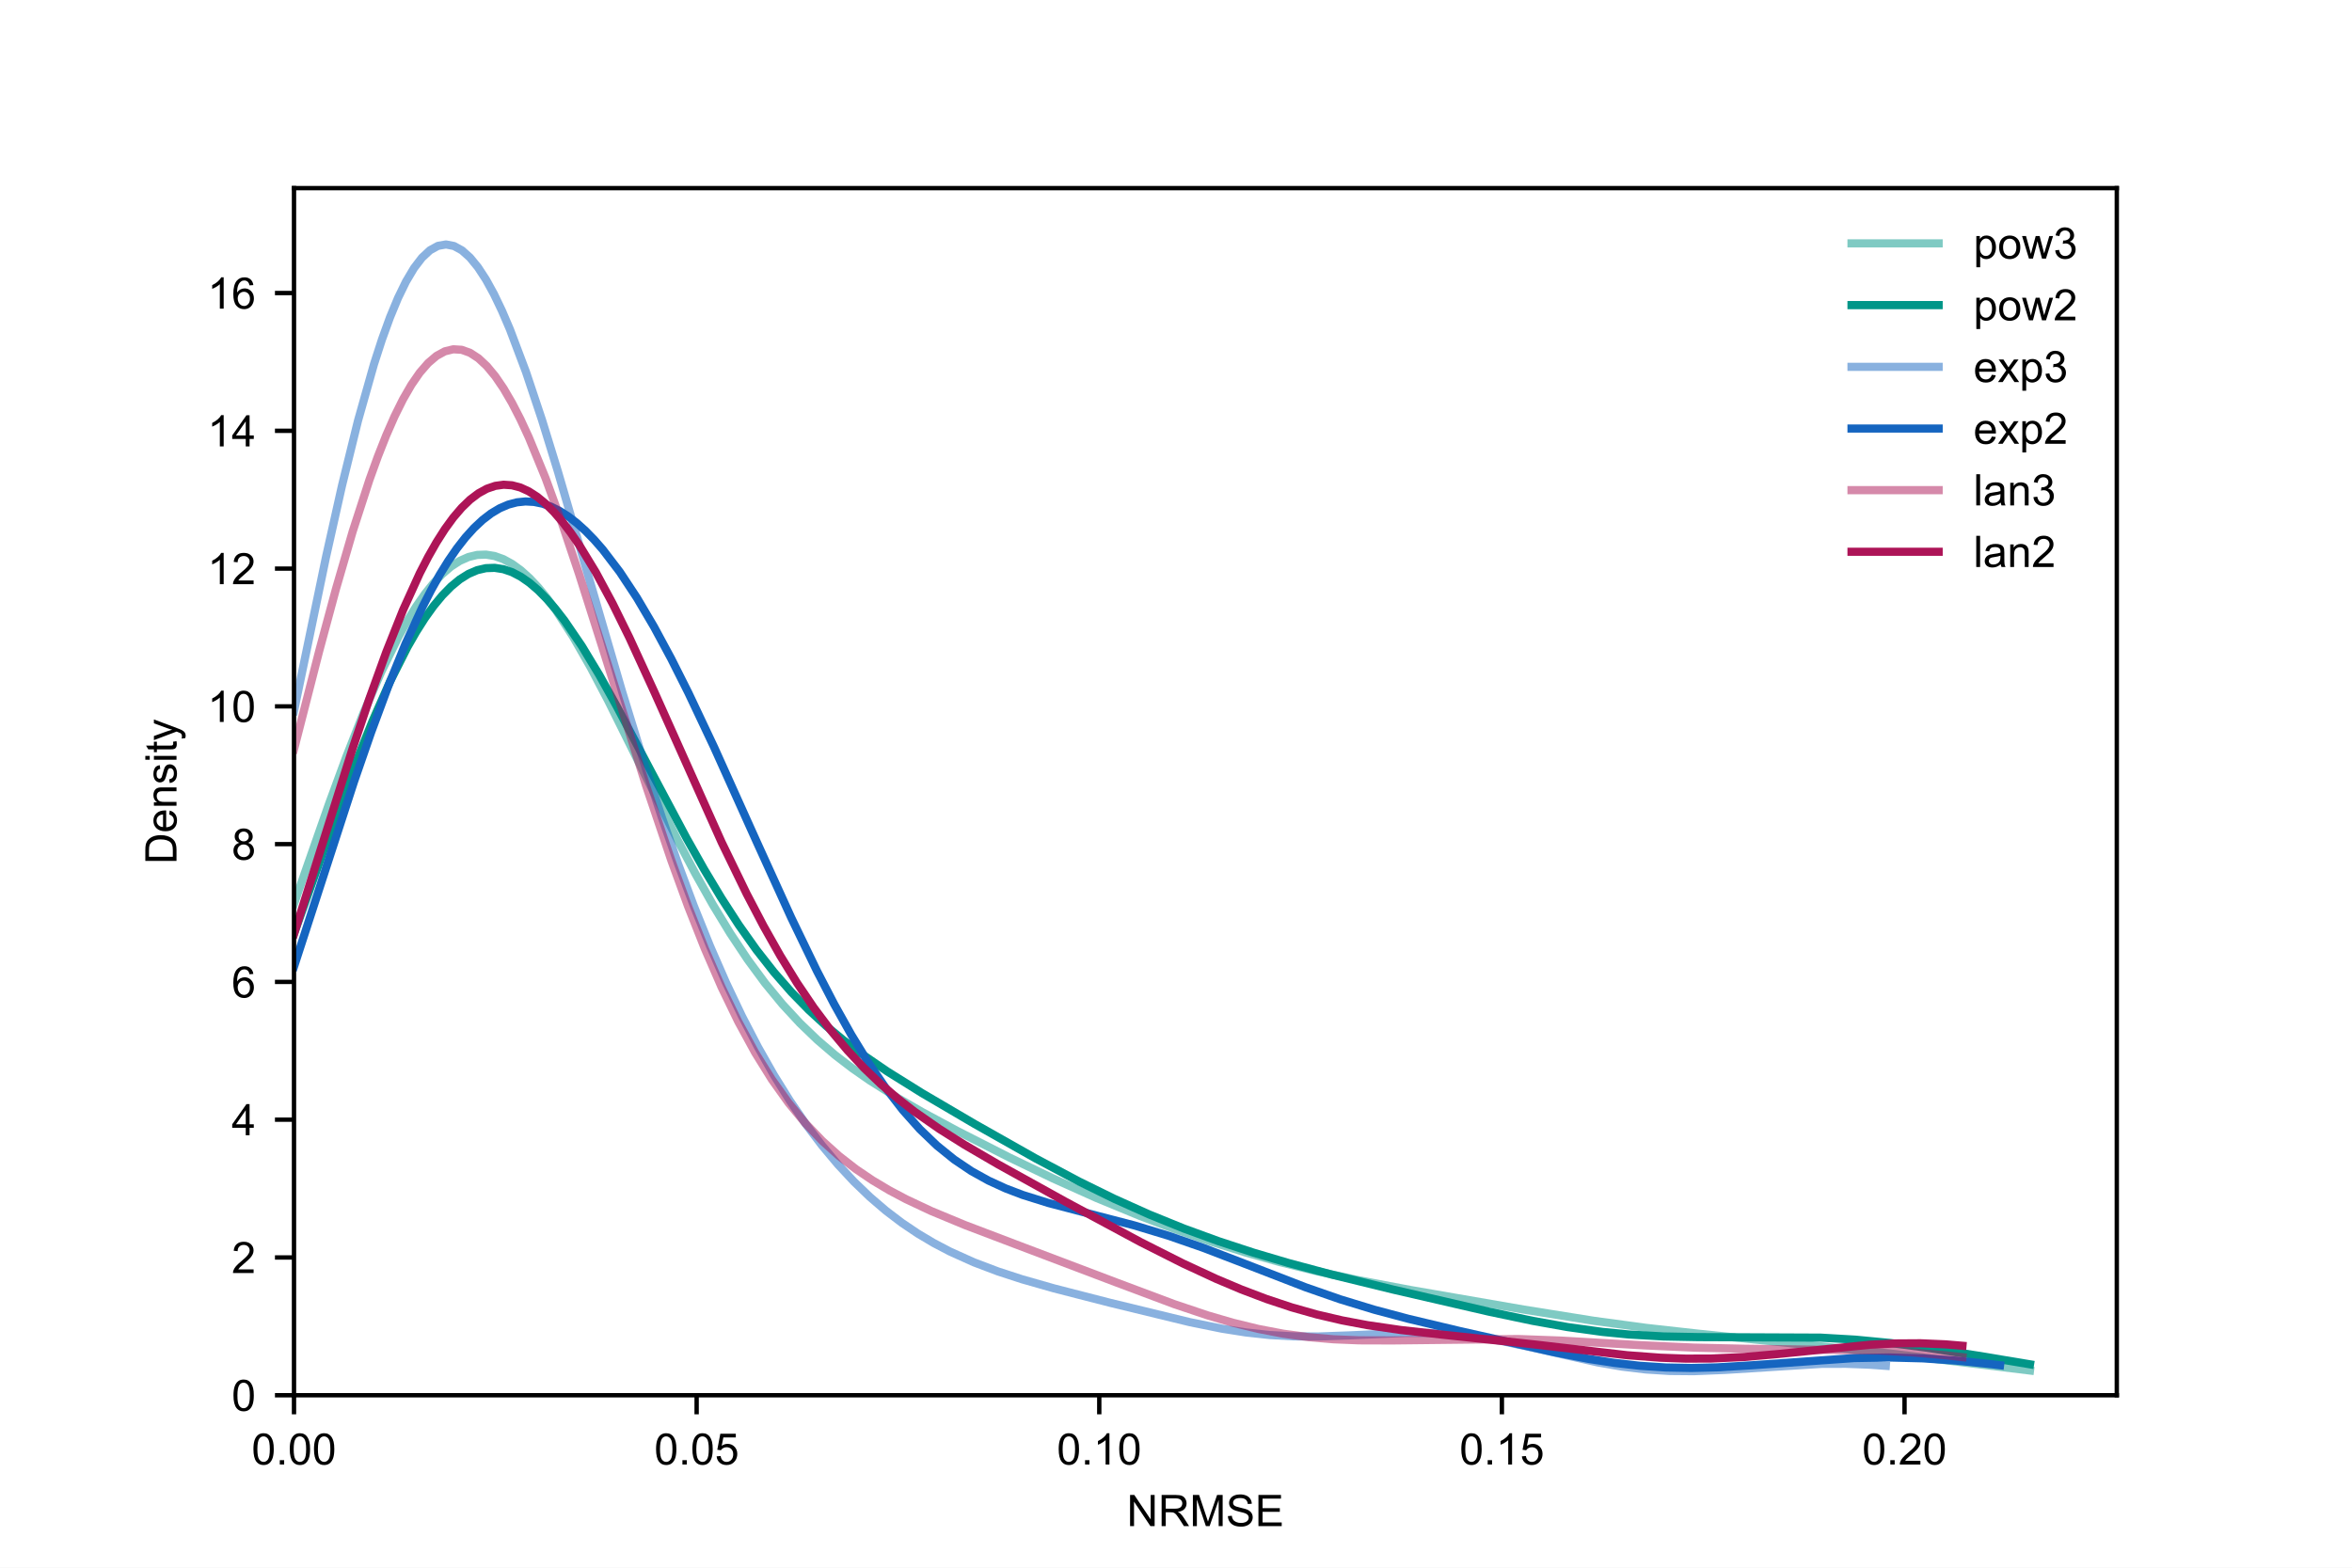
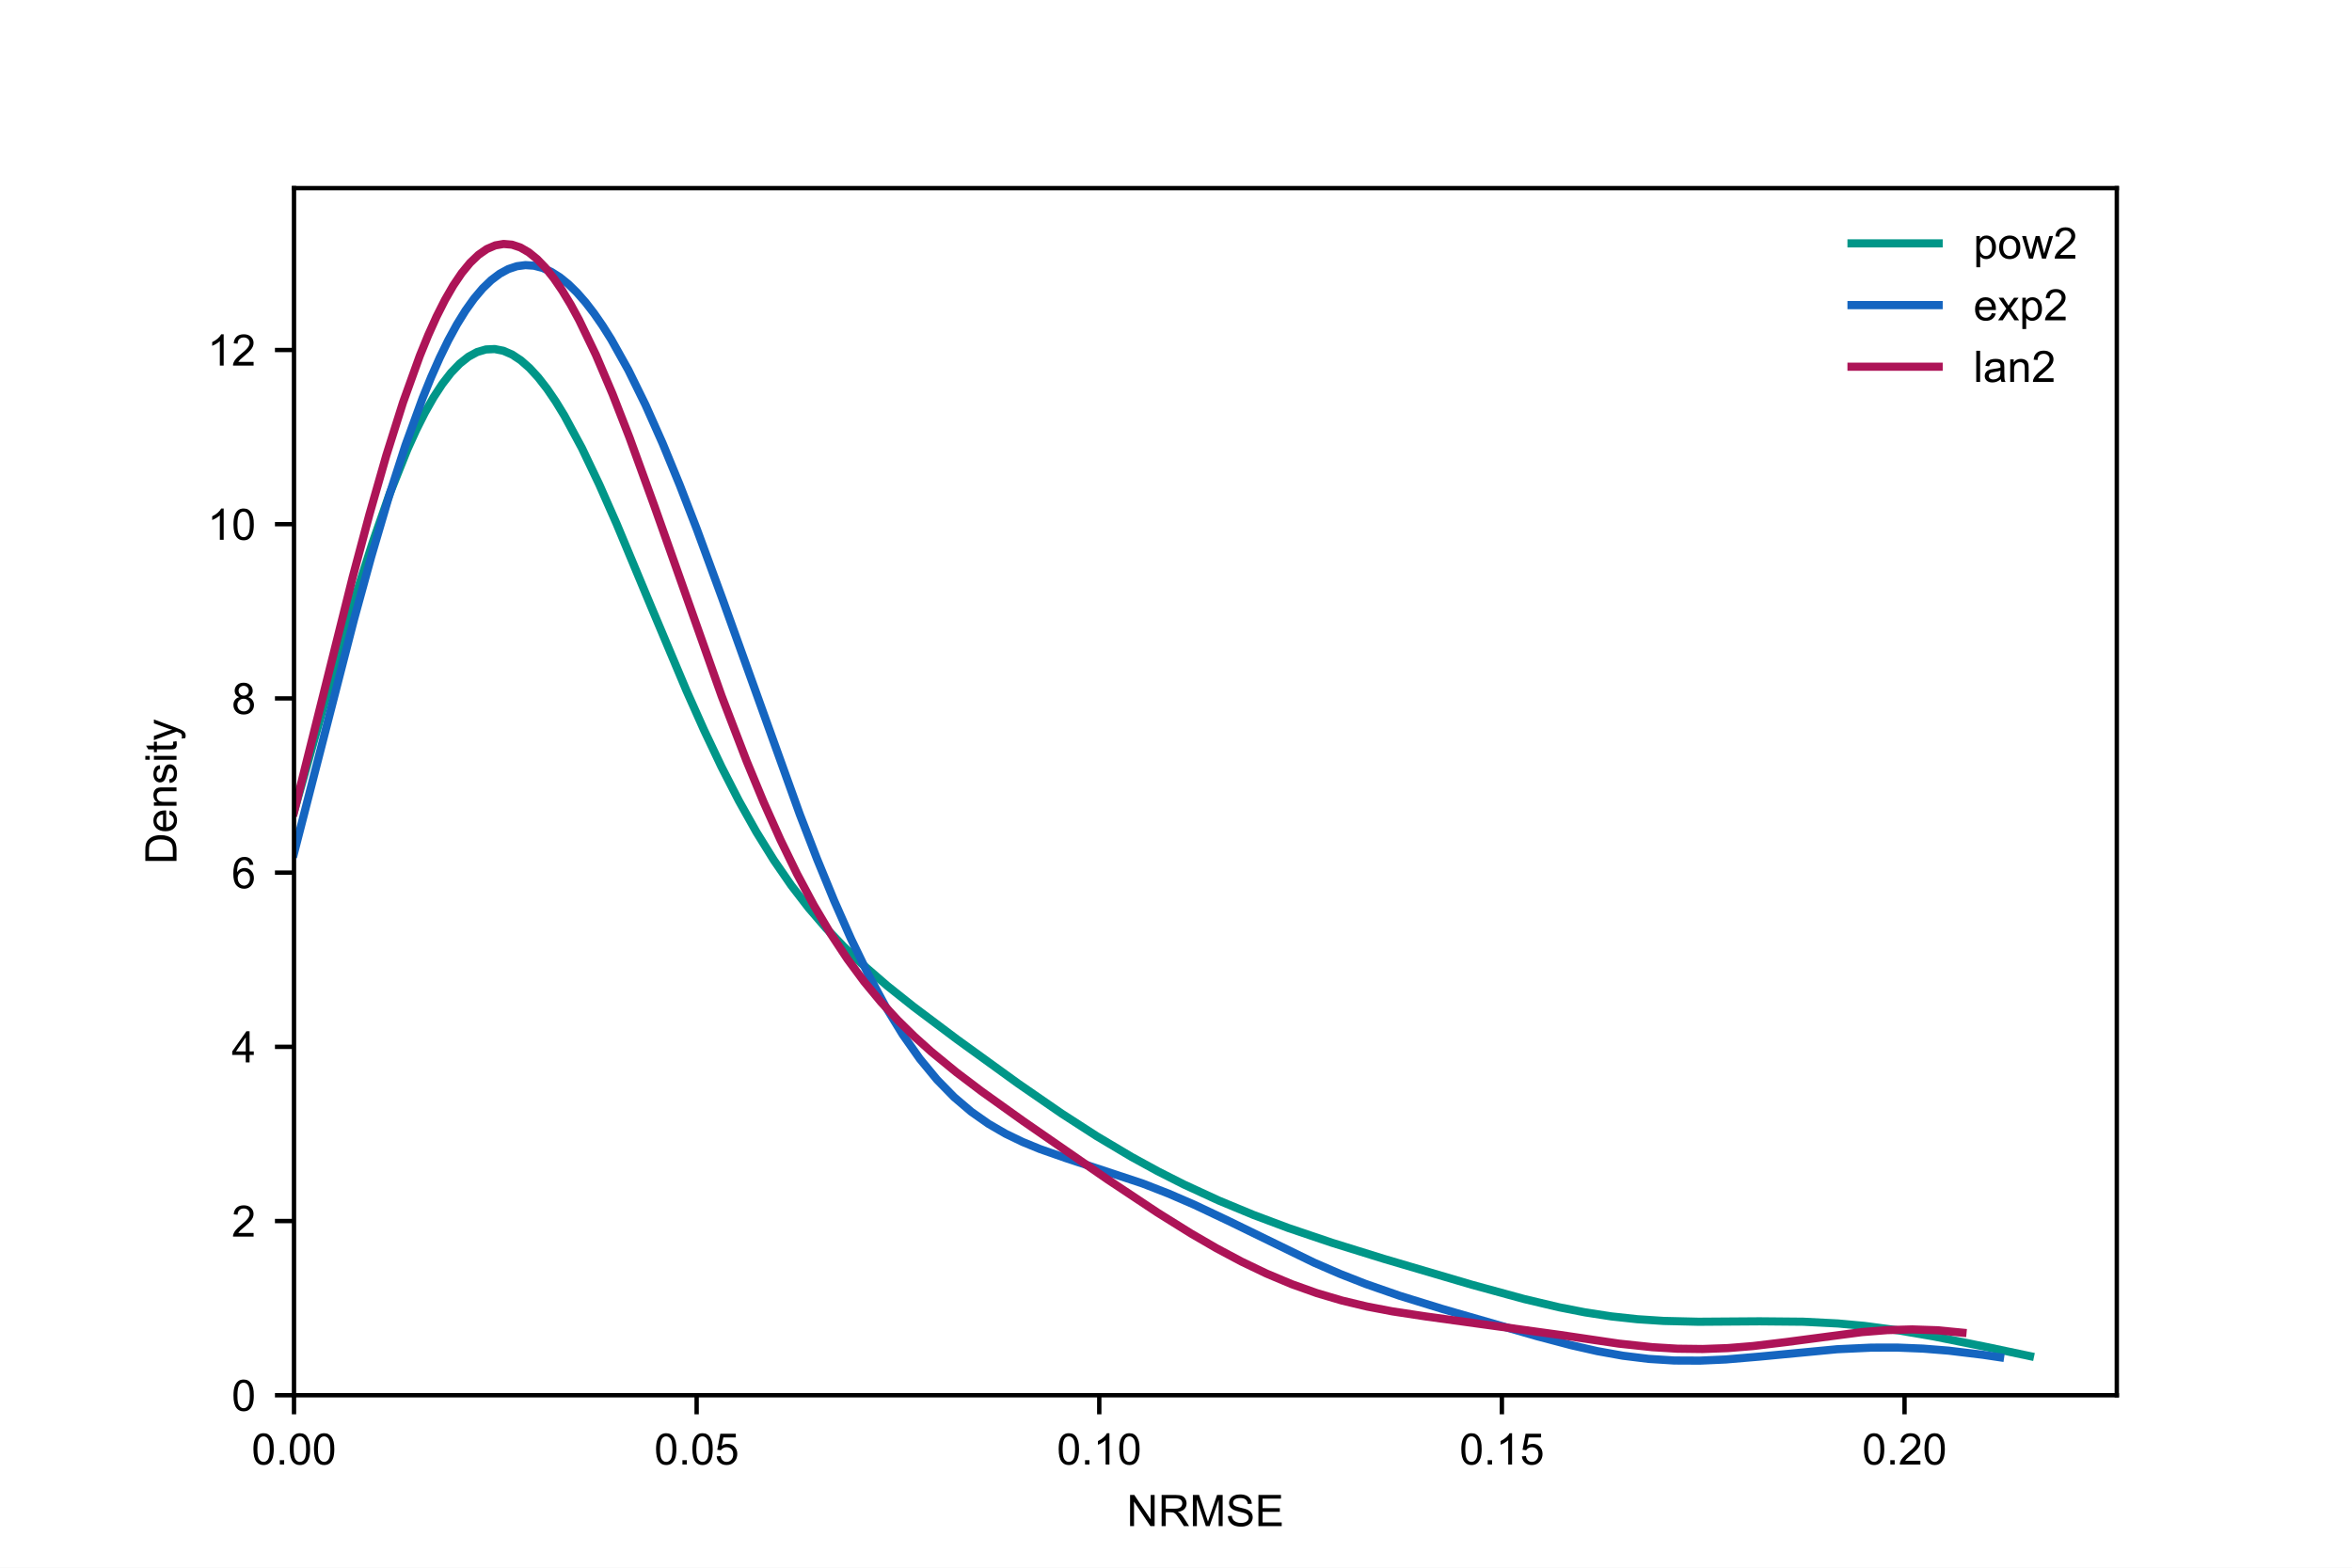
<svg xmlns="http://www.w3.org/2000/svg" xmlns:xlink="http://www.w3.org/1999/xlink" width="432pt" height="288pt" viewBox="0 0 432 288" version="1.1">
  <defs>
    <style type="text/css">*{stroke-linejoin: round; stroke-linecap: butt}</style>
  </defs>
  <g id="figure_1">
    <g id="patch_1">
      <path d="M 0 288  L 432 288  L 432 0  L 0 0  z " style="fill: #ffffff" />
    </g>
    <g id="axes_1">
      <g id="patch_2">
        <path d="M 54 256.32  L 388.8 256.32  L 388.8 34.56  L 54 34.56  z " style="fill: #ffffff" />
      </g>
      <g id="matplotlib.axis_1">
        <g id="xtick_1">
          <g id="line2d_1">
            <defs>
-               <path id="m46871afe8d" d="M 0 0  L 0 3.5  " style="stroke: #000000; stroke-width: 0.8" />
-             </defs>
-             <g>
-               <use xlink:href="#m46871afe8d" x="54" y="256.32" style="stroke: #000000; stroke-width: 0.8" />
+               <path id="mebf7cedb6b" d="M 0 0  L 0 3.5  " style="stroke: #000000; stroke-width: 0.8" />
+             </defs>
+             <g>
+               <use xlink:href="#mebf7cedb6b" x="54" y="256.32" style="stroke: #000000; stroke-width: 0.8" />
            </g>
          </g>
          <g id="text_1">
            <g transform="translate(46.21563 269.0462) scale(0.08 -0.08)">
              <defs>
                <path id="ArialMT-30" d="M 266 2259  Q 266 3072 433 3567  Q 600 4063 929 4331  Q 1259 4600 1759 4600  Q 2128 4600 2406 4451  Q 2684 4303 2865 4023  Q 3047 3744 3150 3342  Q 3253 2941 3253 2259  Q 3253 1453 3087 958  Q 2922 463 2592 192  Q 2263 -78 1759 -78  Q 1097 -78 719 397  Q 266 969 266 2259  z M 844 2259  Q 844 1131 1108 757  Q 1372 384 1759 384  Q 2147 384 2411 759  Q 2675 1134 2675 2259  Q 2675 3391 2411 3762  Q 2147 4134 1753 4134  Q 1366 4134 1134 3806  Q 844 3388 844 2259  z " transform="scale(0.015625)" />
                <path id="ArialMT-2e" d="M 581 0  L 581 641  L 1222 641  L 1222 0  L 581 0  z " transform="scale(0.015625)" />
              </defs>
              <use xlink:href="#ArialMT-30" />
              <use xlink:href="#ArialMT-2e" x="55.615" />
              <use xlink:href="#ArialMT-30" x="83.398" />
              <use xlink:href="#ArialMT-30" x="139.014" />
            </g>
          </g>
        </g>
        <g id="xtick_2">
          <g id="line2d_2">
            <g>
-               <use xlink:href="#m46871afe8d" x="127.953" y="256.32" style="stroke: #000000; stroke-width: 0.8" />
+               <use xlink:href="#mebf7cedb6b" x="127.953" y="256.32" style="stroke: #000000; stroke-width: 0.8" />
            </g>
          </g>
          <g id="text_2">
            <g transform="translate(120.1683 269.0462) scale(0.08 -0.08)">
              <defs>
                <path id="ArialMT-35" d="M 266 1200  L 856 1250  Q 922 819 1161 601  Q 1400 384 1738 384  Q 2144 384 2425 690  Q 2706 997 2706 1503  Q 2706 1984 2436 2262  Q 2166 2541 1728 2541  Q 1456 2541 1237 2417  Q 1019 2294 894 2097  L 366 2166  L 809 4519  L 3088 4519  L 3088 3981  L 1259 3981  L 1013 2750  Q 1425 3038 1878 3038  Q 2478 3038 2890 2622  Q 3303 2206 3303 1553  Q 3303 931 2941 478  Q 2500 -78 1738 -78  Q 1113 -78 717 272  Q 322 622 266 1200  z " transform="scale(0.015625)" />
              </defs>
              <use xlink:href="#ArialMT-30" />
              <use xlink:href="#ArialMT-2e" x="55.615" />
              <use xlink:href="#ArialMT-30" x="83.398" />
              <use xlink:href="#ArialMT-35" x="139.014" />
            </g>
          </g>
        </g>
        <g id="xtick_3">
          <g id="line2d_3">
            <g>
-               <use xlink:href="#m46871afe8d" x="201.905" y="256.32" style="stroke: #000000; stroke-width: 0.8" />
+               <use xlink:href="#mebf7cedb6b" x="201.905" y="256.32" style="stroke: #000000; stroke-width: 0.8" />
            </g>
          </g>
          <g id="text_3">
            <g transform="translate(194.1209 269.0462) scale(0.08 -0.08)">
              <defs>
                <path id="ArialMT-31" d="M 2384 0  L 1822 0  L 1822 3584  Q 1619 3391 1289 3197  Q 959 3003 697 2906  L 697 3450  Q 1169 3672 1522 3987  Q 1875 4303 2022 4600  L 2384 4600  L 2384 0  z " transform="scale(0.015625)" />
              </defs>
              <use xlink:href="#ArialMT-30" />
              <use xlink:href="#ArialMT-2e" x="55.615" />
              <use xlink:href="#ArialMT-31" x="83.398" />
              <use xlink:href="#ArialMT-30" x="139.014" />
            </g>
          </g>
        </g>
        <g id="xtick_4">
          <g id="line2d_4">
            <g>
-               <use xlink:href="#m46871afe8d" x="275.858" y="256.32" style="stroke: #000000; stroke-width: 0.8" />
+               <use xlink:href="#mebf7cedb6b" x="275.858" y="256.32" style="stroke: #000000; stroke-width: 0.8" />
            </g>
          </g>
          <g id="text_4">
            <g transform="translate(268.0736 269.0462) scale(0.08 -0.08)">
              <use xlink:href="#ArialMT-30" />
              <use xlink:href="#ArialMT-2e" x="55.615" />
              <use xlink:href="#ArialMT-31" x="83.398" />
              <use xlink:href="#ArialMT-35" x="139.014" />
            </g>
          </g>
        </g>
        <g id="xtick_5">
          <g id="line2d_5">
            <g>
-               <use xlink:href="#m46871afe8d" x="349.811" y="256.32" style="stroke: #000000; stroke-width: 0.8" />
+               <use xlink:href="#mebf7cedb6b" x="349.811" y="256.32" style="stroke: #000000; stroke-width: 0.8" />
            </g>
          </g>
          <g id="text_5">
            <g transform="translate(342.0262 269.0462) scale(0.08 -0.08)">
              <defs>
                <path id="ArialMT-32" d="M 3222 541  L 3222 0  L 194 0  Q 188 203 259 391  Q 375 700 629 1000  Q 884 1300 1366 1694  Q 2113 2306 2375 2664  Q 2638 3022 2638 3341  Q 2638 3675 2398 3904  Q 2159 4134 1775 4134  Q 1369 4134 1125 3890  Q 881 3647 878 3216  L 300 3275  Q 359 3922 746 4261  Q 1134 4600 1788 4600  Q 2447 4600 2831 4234  Q 3216 3869 3216 3328  Q 3216 3053 3103 2787  Q 2991 2522 2730 2228  Q 2469 1934 1863 1422  Q 1356 997 1212 845  Q 1069 694 975 541  L 3222 541  z " transform="scale(0.015625)" />
              </defs>
              <use xlink:href="#ArialMT-30" />
              <use xlink:href="#ArialMT-2e" x="55.615" />
              <use xlink:href="#ArialMT-32" x="83.398" />
              <use xlink:href="#ArialMT-30" x="139.014" />
            </g>
          </g>
        </g>
        <g id="text_6">
          <g transform="translate(206.9544 280.3625) scale(0.08 -0.08)">
            <defs>
              <path id="ArialMT-4e" d="M 488 0  L 488 4581  L 1109 4581  L 3516 984  L 3516 4581  L 4097 4581  L 4097 0  L 3475 0  L 1069 3600  L 1069 0  L 488 0  z " transform="scale(0.015625)" />
              <path id="ArialMT-52" d="M 503 0  L 503 4581  L 2534 4581  Q 3147 4581 3465 4457  Q 3784 4334 3975 4021  Q 4166 3709 4166 3331  Q 4166 2844 3850 2509  Q 3534 2175 2875 2084  Q 3116 1969 3241 1856  Q 3506 1613 3744 1247  L 4541 0  L 3778 0  L 3172 953  Q 2906 1366 2734 1584  Q 2563 1803 2427 1890  Q 2291 1978 2150 2013  Q 2047 2034 1813 2034  L 1109 2034  L 1109 0  L 503 0  z M 1109 2559  L 2413 2559  Q 2828 2559 3062 2645  Q 3297 2731 3419 2920  Q 3541 3109 3541 3331  Q 3541 3656 3305 3865  Q 3069 4075 2559 4075  L 1109 4075  L 1109 2559  z " transform="scale(0.015625)" />
              <path id="ArialMT-4d" d="M 475 0  L 475 4581  L 1388 4581  L 2472 1338  Q 2622 884 2691 659  Q 2769 909 2934 1394  L 4031 4581  L 4847 4581  L 4847 0  L 4263 0  L 4263 3834  L 2931 0  L 2384 0  L 1059 3900  L 1059 0  L 475 0  z " transform="scale(0.015625)" />
              <path id="ArialMT-53" d="M 288 1472  L 859 1522  Q 900 1178 1048 958  Q 1197 738 1509 602  Q 1822 466 2213 466  Q 2559 466 2825 569  Q 3091 672 3220 851  Q 3350 1031 3350 1244  Q 3350 1459 3225 1620  Q 3100 1781 2813 1891  Q 2628 1963 1997 2114  Q 1366 2266 1113 2400  Q 784 2572 623 2826  Q 463 3081 463 3397  Q 463 3744 659 4045  Q 856 4347 1234 4503  Q 1613 4659 2075 4659  Q 2584 4659 2973 4495  Q 3363 4331 3572 4012  Q 3781 3694 3797 3291  L 3216 3247  Q 3169 3681 2898 3903  Q 2628 4125 2100 4125  Q 1550 4125 1298 3923  Q 1047 3722 1047 3438  Q 1047 3191 1225 3031  Q 1400 2872 2139 2705  Q 2878 2538 3153 2413  Q 3553 2228 3743 1945  Q 3934 1663 3934 1294  Q 3934 928 3725 604  Q 3516 281 3123 101  Q 2731 -78 2241 -78  Q 1619 -78 1198 103  Q 778 284 539 648  Q 300 1013 288 1472  z " transform="scale(0.015625)" />
              <path id="ArialMT-45" d="M 506 0  L 506 4581  L 3819 4581  L 3819 4041  L 1113 4041  L 1113 2638  L 3647 2638  L 3647 2100  L 1113 2100  L 1113 541  L 3925 541  L 3925 0  L 506 0  z " transform="scale(0.015625)" />
            </defs>
            <use xlink:href="#ArialMT-4e" />
            <use xlink:href="#ArialMT-52" x="72.217" />
            <use xlink:href="#ArialMT-4d" x="144.434" />
            <use xlink:href="#ArialMT-53" x="227.734" />
            <use xlink:href="#ArialMT-45" x="294.434" />
          </g>
        </g>
      </g>
      <g id="matplotlib.axis_2">
        <g id="ytick_1">
          <g id="line2d_6">
            <defs>
-               <path id="mcac5919248" d="M 0 0  L -3.5 0  " style="stroke: #000000; stroke-width: 0.8" />
-             </defs>
-             <g>
-               <use xlink:href="#mcac5919248" x="54" y="256.32" style="stroke: #000000; stroke-width: 0.8" />
+               <path id="me6f799b010" d="M 0 0  L -3.5 0  " style="stroke: #000000; stroke-width: 0.8" />
+             </defs>
+             <g>
+               <use xlink:href="#me6f799b010" x="54" y="256.32" style="stroke: #000000; stroke-width: 0.8" />
            </g>
          </g>
          <g id="text_7">
            <g transform="translate(42.55125 259.1831) scale(0.08 -0.08)">
              <use xlink:href="#ArialMT-30" />
            </g>
          </g>
        </g>
        <g id="ytick_2">
          <g id="line2d_7">
            <g>
-               <use xlink:href="#mcac5919248" x="54" y="231.009" style="stroke: #000000; stroke-width: 0.8" />
+               <use xlink:href="#me6f799b010" x="54" y="224.316" style="stroke: #000000; stroke-width: 0.8" />
            </g>
          </g>
          <g id="text_8">
-             <g transform="translate(42.55125 233.8723) scale(0.08 -0.08)">
+             <g transform="translate(42.55125 227.1795) scale(0.08 -0.08)">
              <use xlink:href="#ArialMT-32" />
            </g>
          </g>
        </g>
        <g id="ytick_3">
          <g id="line2d_8">
            <g>
-               <use xlink:href="#mcac5919248" x="54" y="205.698" style="stroke: #000000; stroke-width: 0.8" />
+               <use xlink:href="#me6f799b010" x="54" y="192.313" style="stroke: #000000; stroke-width: 0.8" />
            </g>
          </g>
          <g id="text_9">
-             <g transform="translate(42.55125 208.5616) scale(0.08 -0.08)">
+             <g transform="translate(42.55125 195.1758) scale(0.08 -0.08)">
              <defs>
                <path id="ArialMT-34" d="M 2069 0  L 2069 1097  L 81 1097  L 81 1613  L 2172 4581  L 2631 4581  L 2631 1613  L 3250 1613  L 3250 1097  L 2631 1097  L 2631 0  L 2069 0  z M 2069 1613  L 2069 3678  L 634 1613  L 2069 1613  z " transform="scale(0.015625)" />
              </defs>
              <use xlink:href="#ArialMT-34" />
            </g>
          </g>
        </g>
        <g id="ytick_4">
          <g id="line2d_9">
            <g>
-               <use xlink:href="#mcac5919248" x="54" y="180.388" style="stroke: #000000; stroke-width: 0.8" />
+               <use xlink:href="#me6f799b010" x="54" y="160.309" style="stroke: #000000; stroke-width: 0.8" />
            </g>
          </g>
          <g id="text_10">
-             <g transform="translate(42.55125 183.2508) scale(0.08 -0.08)">
+             <g transform="translate(42.55125 163.1721) scale(0.08 -0.08)">
              <defs>
                <path id="ArialMT-36" d="M 3184 3459  L 2625 3416  Q 2550 3747 2413 3897  Q 2184 4138 1850 4138  Q 1581 4138 1378 3988  Q 1113 3794 959 3422  Q 806 3050 800 2363  Q 1003 2672 1297 2822  Q 1591 2972 1913 2972  Q 2475 2972 2870 2558  Q 3266 2144 3266 1488  Q 3266 1056 3080 686  Q 2894 316 2569 119  Q 2244 -78 1831 -78  Q 1128 -78 684 439  Q 241 956 241 2144  Q 241 3472 731 4075  Q 1159 4600 1884 4600  Q 2425 4600 2770 4297  Q 3116 3994 3184 3459  z M 888 1484  Q 888 1194 1011 928  Q 1134 663 1356 523  Q 1578 384 1822 384  Q 2178 384 2434 671  Q 2691 959 2691 1453  Q 2691 1928 2437 2201  Q 2184 2475 1800 2475  Q 1419 2475 1153 2201  Q 888 1928 888 1484  z " transform="scale(0.015625)" />
              </defs>
              <use xlink:href="#ArialMT-36" />
            </g>
          </g>
        </g>
        <g id="ytick_5">
          <g id="line2d_10">
            <g>
-               <use xlink:href="#mcac5919248" x="54" y="155.077" style="stroke: #000000; stroke-width: 0.8" />
+               <use xlink:href="#me6f799b010" x="54" y="128.305" style="stroke: #000000; stroke-width: 0.8" />
            </g>
          </g>
          <g id="text_11">
-             <g transform="translate(42.55125 157.94) scale(0.08 -0.08)">
+             <g transform="translate(42.55125 131.1685) scale(0.08 -0.08)">
              <defs>
                <path id="ArialMT-38" d="M 1131 2484  Q 781 2613 612 2850  Q 444 3088 444 3419  Q 444 3919 803 4259  Q 1163 4600 1759 4600  Q 2359 4600 2725 4251  Q 3091 3903 3091 3403  Q 3091 3084 2923 2848  Q 2756 2613 2416 2484  Q 2838 2347 3058 2040  Q 3278 1734 3278 1309  Q 3278 722 2862 322  Q 2447 -78 1769 -78  Q 1091 -78 675 323  Q 259 725 259 1325  Q 259 1772 486 2073  Q 713 2375 1131 2484  z M 1019 3438  Q 1019 3113 1228 2906  Q 1438 2700 1772 2700  Q 2097 2700 2305 2904  Q 2513 3109 2513 3406  Q 2513 3716 2298 3927  Q 2084 4138 1766 4138  Q 1444 4138 1231 3931  Q 1019 3725 1019 3438  z M 838 1322  Q 838 1081 952 856  Q 1066 631 1291 507  Q 1516 384 1775 384  Q 2178 384 2440 643  Q 2703 903 2703 1303  Q 2703 1709 2433 1975  Q 2163 2241 1756 2241  Q 1359 2241 1098 1978  Q 838 1716 838 1322  z " transform="scale(0.015625)" />
              </defs>
              <use xlink:href="#ArialMT-38" />
            </g>
          </g>
        </g>
        <g id="ytick_6">
          <g id="line2d_11">
            <g>
-               <use xlink:href="#mcac5919248" x="54" y="129.766" style="stroke: #000000; stroke-width: 0.8" />
+               <use xlink:href="#me6f799b010" x="54" y="96.302" style="stroke: #000000; stroke-width: 0.8" />
            </g>
          </g>
          <g id="text_12">
-             <g transform="translate(38.1025 132.6292) scale(0.08 -0.08)">
+             <g transform="translate(38.1025 99.16483) scale(0.08 -0.08)">
              <use xlink:href="#ArialMT-31" />
              <use xlink:href="#ArialMT-30" x="55.615" />
            </g>
          </g>
        </g>
        <g id="ytick_7">
          <g id="line2d_12">
            <g>
-               <use xlink:href="#mcac5919248" x="54" y="104.455" style="stroke: #000000; stroke-width: 0.8" />
+               <use xlink:href="#me6f799b010" x="54" y="64.298" style="stroke: #000000; stroke-width: 0.8" />
            </g>
          </g>
          <g id="text_13">
-             <g transform="translate(38.1025 107.3184) scale(0.08 -0.08)">
+             <g transform="translate(38.1025 67.16117) scale(0.08 -0.08)">
              <use xlink:href="#ArialMT-31" />
              <use xlink:href="#ArialMT-32" x="55.615" />
            </g>
          </g>
        </g>
-         <g id="ytick_8">
-           <g id="line2d_13">
-             <g>
-               <use xlink:href="#mcac5919248" x="54" y="79.144" style="stroke: #000000; stroke-width: 0.8" />
-             </g>
-           </g>
-           <g id="text_14">
-             <g transform="translate(38.1025 82.00761) scale(0.08 -0.08)">
-               <use xlink:href="#ArialMT-31" />
-               <use xlink:href="#ArialMT-34" x="55.615" />
-             </g>
-           </g>
-         </g>
-         <g id="ytick_9">
-           <g id="line2d_14">
-             <g>
-               <use xlink:href="#mcac5919248" x="54" y="53.834" style="stroke: #000000; stroke-width: 0.8" />
-             </g>
-           </g>
-           <g id="text_15">
-             <g transform="translate(38.1025 56.69683) scale(0.08 -0.08)">
-               <use xlink:href="#ArialMT-31" />
-               <use xlink:href="#ArialMT-36" x="55.615" />
-             </g>
-           </g>
-         </g>
-         <g id="text_16">
+         <g id="text_14">
          <g transform="translate(32.41875 158.7775) rotate(-90) scale(0.08 -0.08)">
            <defs>
              <path id="ArialMT-44" d="M 494 0  L 494 4581  L 2072 4581  Q 2606 4581 2888 4516  Q 3281 4425 3559 4188  Q 3922 3881 4101 3404  Q 4281 2928 4281 2316  Q 4281 1794 4159 1391  Q 4038 988 3847 723  Q 3656 459 3429 307  Q 3203 156 2883 78  Q 2563 0 2147 0  L 494 0  z M 1100 541  L 2078 541  Q 2531 541 2789 625  Q 3047 709 3200 863  Q 3416 1078 3536 1442  Q 3656 1806 3656 2325  Q 3656 3044 3420 3430  Q 3184 3816 2847 3947  Q 2603 4041 2063 4041  L 1100 4041  L 1100 541  z " transform="scale(0.015625)" />
              <path id="ArialMT-65" d="M 2694 1069  L 3275 997  Q 3138 488 2766 206  Q 2394 -75 1816 -75  Q 1088 -75 661 373  Q 234 822 234 1631  Q 234 2469 665 2931  Q 1097 3394 1784 3394  Q 2450 3394 2872 2941  Q 3294 2488 3294 1666  Q 3294 1616 3291 1516  L 816 1516  Q 847 969 1125 678  Q 1403 388 1819 388  Q 2128 388 2347 550  Q 2566 713 2694 1069  z M 847 1978  L 2700 1978  Q 2663 2397 2488 2606  Q 2219 2931 1791 2931  Q 1403 2931 1139 2672  Q 875 2413 847 1978  z " transform="scale(0.015625)" />
              <path id="ArialMT-6e" d="M 422 0  L 422 3319  L 928 3319  L 928 2847  Q 1294 3394 1984 3394  Q 2284 3394 2536 3286  Q 2788 3178 2913 3003  Q 3038 2828 3088 2588  Q 3119 2431 3119 2041  L 3119 0  L 2556 0  L 2556 2019  Q 2556 2363 2490 2533  Q 2425 2703 2258 2804  Q 2091 2906 1866 2906  Q 1506 2906 1245 2678  Q 984 2450 984 1813  L 984 0  L 422 0  z " transform="scale(0.015625)" />
              <path id="ArialMT-73" d="M 197 991  L 753 1078  Q 800 744 1014 566  Q 1228 388 1613 388  Q 2000 388 2187 545  Q 2375 703 2375 916  Q 2375 1106 2209 1216  Q 2094 1291 1634 1406  Q 1016 1563 777 1677  Q 538 1791 414 1992  Q 291 2194 291 2438  Q 291 2659 392 2848  Q 494 3038 669 3163  Q 800 3259 1026 3326  Q 1253 3394 1513 3394  Q 1903 3394 2198 3281  Q 2494 3169 2634 2976  Q 2775 2784 2828 2463  L 2278 2388  Q 2241 2644 2061 2787  Q 1881 2931 1553 2931  Q 1166 2931 1000 2803  Q 834 2675 834 2503  Q 834 2394 903 2306  Q 972 2216 1119 2156  Q 1203 2125 1616 2013  Q 2213 1853 2448 1751  Q 2684 1650 2818 1456  Q 2953 1263 2953 975  Q 2953 694 2789 445  Q 2625 197 2315 61  Q 2006 -75 1616 -75  Q 969 -75 630 194  Q 291 463 197 991  z " transform="scale(0.015625)" />
              <path id="ArialMT-69" d="M 425 3934  L 425 4581  L 988 4581  L 988 3934  L 425 3934  z M 425 0  L 425 3319  L 988 3319  L 988 0  L 425 0  z " transform="scale(0.015625)" />
              <path id="ArialMT-74" d="M 1650 503  L 1731 6  Q 1494 -44 1306 -44  Q 1000 -44 831 53  Q 663 150 594 308  Q 525 466 525 972  L 525 2881  L 113 2881  L 113 3319  L 525 3319  L 525 4141  L 1084 4478  L 1084 3319  L 1650 3319  L 1650 2881  L 1084 2881  L 1084 941  Q 1084 700 1114 631  Q 1144 563 1211 522  Q 1278 481 1403 481  Q 1497 481 1650 503  z " transform="scale(0.015625)" />
              <path id="ArialMT-79" d="M 397 -1278  L 334 -750  Q 519 -800 656 -800  Q 844 -800 956 -737  Q 1069 -675 1141 -563  Q 1194 -478 1313 -144  Q 1328 -97 1363 -6  L 103 3319  L 709 3319  L 1400 1397  Q 1534 1031 1641 628  Q 1738 1016 1872 1384  L 2581 3319  L 3144 3319  L 1881 -56  Q 1678 -603 1566 -809  Q 1416 -1088 1222 -1217  Q 1028 -1347 759 -1347  Q 597 -1347 397 -1278  z " transform="scale(0.015625)" />
            </defs>
            <use xlink:href="#ArialMT-44" />
            <use xlink:href="#ArialMT-65" x="72.217" />
            <use xlink:href="#ArialMT-6e" x="127.832" />
            <use xlink:href="#ArialMT-73" x="183.447" />
            <use xlink:href="#ArialMT-69" x="233.447" />
            <use xlink:href="#ArialMT-74" x="255.664" />
            <use xlink:href="#ArialMT-79" x="283.447" />
          </g>
        </g>
      </g>
+       <g id="line2d_13">
+         <path d="M 54 149.11  L 62.011 120.618  L 65.216 109.827  L 68.421 99.737  L 71.625 90.573  L 74.83 82.541  L 76.432 79.005  L 78.034 75.816  L 79.637 72.989  L 81.239 70.539  L 82.841 68.475  L 84.444 66.806  L 86.046 65.536  L 87.648 64.667  L 89.251 64.199  L 90.853 64.125  L 92.455 64.44  L 94.057 65.134  L 95.66 66.193  L 97.262 67.603  L 98.864 69.346  L 100.467 71.402  L 102.069 73.751  L 103.671 76.368  L 106.876 82.311  L 110.08 89.026  L 113.285 96.298  L 119.694 111.68  L 126.103 126.923  L 129.308 134.111  L 132.513 140.866  L 135.717 147.119  L 138.922 152.834  L 142.126 158.003  L 145.331 162.647  L 148.536 166.803  L 151.74 170.527  L 154.945 173.881  L 158.149 176.935  L 162.956 181.094  L 167.763 184.921  L 175.775 190.936  L 186.991 199.048  L 195.002 204.575  L 201.411 208.712  L 207.821 212.526  L 212.627 215.156  L 217.434 217.591  L 223.844 220.547  L 230.253 223.204  L 236.662 225.603  L 244.673 228.313  L 254.287 231.296  L 270.31 236.011  L 279.924 238.639  L 286.333 240.154  L 291.14 241.095  L 295.947 241.833  L 300.754 242.354  L 305.561 242.667  L 311.97 242.819  L 323.186 242.741  L 331.197 242.813  L 337.607 243.138  L 342.413 243.579  L 348.823 244.425  L 355.232 245.521  L 364.846 247.451  L 372.857 249.136  L 372.857 249.136  " clip-path="url(#p0b12ed03a6)" style="fill: none; stroke: #009688; stroke-width: 1.5; stroke-linecap: square" />
+       </g>
+       <g id="line2d_14">
+         <path d="M 54 156.762  L 65.023 113.8  L 68.172 102.306  L 71.321 91.577  L 74.471 81.804  L 77.62 73.146  L 79.195 69.274  L 80.769 65.721  L 82.344 62.498  L 83.919 59.61  L 85.493 57.063  L 87.068 54.857  L 88.643 52.993  L 90.217 51.471  L 91.792 50.285  L 93.367 49.433  L 94.941 48.908  L 96.516 48.704  L 98.091 48.812  L 99.665 49.224  L 101.24 49.933  L 102.815 50.927  L 104.389 52.198  L 105.964 53.736  L 107.539 55.53  L 109.113 57.57  L 110.688 59.846  L 112.263 62.347  L 115.412 67.981  L 118.561 74.385  L 121.711 81.467  L 124.86 89.13  L 128.009 97.272  L 132.733 110.14  L 146.905 149.615  L 150.054 157.766  L 153.204 165.447  L 156.353 172.57  L 159.502 179.068  L 162.652 184.9  L 165.801 190.048  L 168.95 194.518  L 172.1 198.338  L 175.249 201.557  L 178.398 204.237  L 181.548 206.45  L 184.697 208.277  L 187.846 209.795  L 190.996 211.084  L 195.72 212.742  L 209.892 217.429  L 214.616 219.27  L 219.34 221.312  L 225.638 224.295  L 241.385 231.971  L 246.109 234.02  L 250.833 235.874  L 257.132 238.065  L 265.005 240.492  L 282.326 245.478  L 288.625 247.137  L 293.349 248.208  L 298.073 249.059  L 302.797 249.643  L 307.521 249.94  L 312.245 249.962  L 316.969 249.75  L 323.267 249.215  L 337.439 247.866  L 343.738 247.573  L 348.462 247.564  L 353.186 247.751  L 357.91 248.127  L 364.209 248.886  L 367.358 249.355  L 367.358 249.355  " clip-path="url(#p0b12ed03a6)" style="fill: none; stroke: #1565c0; stroke-width: 1.5; stroke-linecap: square" />
+       </g>
      <g id="line2d_15">
-         <path d="M 54 166.049  L 60.409 147.737  L 63.614 139.024  L 66.818 130.861  L 70.023 123.433  L 73.228 116.908  L 74.83 114.032  L 76.432 111.435  L 78.034 109.13  L 79.637 107.13  L 81.239 105.444  L 82.841 104.079  L 84.444 103.04  L 86.046 102.329  L 87.648 101.945  L 89.251 101.887  L 90.853 102.148  L 92.455 102.722  L 94.057 103.599  L 95.66 104.766  L 97.262 106.211  L 98.864 107.917  L 100.467 109.867  L 102.069 112.043  L 105.274 116.992  L 108.478 122.596  L 111.683 128.678  L 118.092 141.579  L 124.501 154.407  L 127.706 160.468  L 130.91 166.167  L 134.115 171.444  L 137.319 176.262  L 140.524 180.613  L 143.729 184.507  L 146.933 187.972  L 150.138 191.052  L 153.342 193.795  L 156.547 196.256  L 159.752 198.489  L 164.559 201.518  L 169.365 204.287  L 175.775 207.742  L 185.388 212.638  L 193.4 216.491  L 201.411 220.088  L 209.423 223.393  L 215.832 225.815  L 222.241 228.038  L 228.65 230.052  L 235.06 231.854  L 241.469 233.446  L 249.48 235.177  L 259.094 236.989  L 279.924 240.591  L 292.742 242.643  L 302.356 243.945  L 311.97 245.014  L 347.22 248.662  L 372.857 251.779  L 372.857 251.779  " clip-path="url(#p0b25544f89)" style="fill: none; stroke: #009688; stroke-opacity: 0.5; stroke-width: 1.5; stroke-linecap: square" />
-       </g>
-       <g id="line2d_16">
-         <path d="M 54 171.531  L 62.011 148.997  L 65.216 140.463  L 68.421 132.483  L 71.625 125.235  L 74.83 118.883  L 76.432 116.087  L 78.034 113.565  L 79.637 111.329  L 81.239 109.391  L 82.841 107.759  L 84.444 106.439  L 86.046 105.434  L 87.648 104.747  L 89.251 104.377  L 90.853 104.319  L 92.455 104.568  L 94.057 105.116  L 95.66 105.954  L 97.262 107.069  L 98.864 108.447  L 100.467 110.074  L 102.069 111.931  L 103.671 114.001  L 106.876 118.701  L 110.08 124.012  L 113.285 129.763  L 119.694 141.928  L 126.103 153.984  L 129.308 159.669  L 132.513 165.011  L 135.717 169.956  L 138.922 174.476  L 142.126 178.564  L 145.331 182.237  L 148.536 185.524  L 151.74 188.468  L 154.945 191.122  L 158.149 193.537  L 162.956 196.826  L 169.365 200.824  L 178.979 206.466  L 190.195 212.804  L 198.207 217.062  L 204.616 220.21  L 211.025 223.089  L 217.434 225.69  L 223.844 228.029  L 230.253 230.13  L 236.662 232.026  L 244.673 234.17  L 255.889 236.91  L 273.515 240.975  L 281.526 242.654  L 287.935 243.799  L 294.345 244.687  L 299.151 245.156  L 305.561 245.522  L 311.97 245.642  L 334.402 245.738  L 340.811 246.112  L 347.22 246.725  L 353.63 247.547  L 363.243 249.041  L 372.857 250.638  L 372.857 250.638  " clip-path="url(#p0b25544f89)" style="fill: none; stroke: #009688; stroke-width: 1.5; stroke-linecap: square" />
-       </g>
-       <g id="line2d_17">
-         <path d="M 54 130.618  L 59.877 102.333  L 62.815 89.22  L 65.754 77.295  L 68.692 66.893  L 70.161 62.355  L 71.631 58.301  L 73.1 54.755  L 74.569 51.736  L 76.038 49.262  L 77.508 47.34  L 78.977 45.975  L 80.446 45.167  L 81.915 44.91  L 83.384 45.193  L 84.854 46  L 86.323 47.313  L 87.792 49.108  L 89.261 51.358  L 90.731 54.033  L 92.2 57.102  L 93.669 60.531  L 96.607 68.327  L 99.546 77.133  L 102.484 86.661  L 108.361 106.821  L 114.238 126.965  L 118.646 141.268  L 121.584 150.223  L 124.523 158.643  L 127.461 166.499  L 130.4 173.784  L 133.338 180.507  L 136.276 186.686  L 139.215 192.349  L 142.153 197.524  L 145.092 202.241  L 148.03 206.53  L 150.969 210.415  L 153.907 213.923  L 156.846 217.078  L 159.784 219.902  L 162.722 222.419  L 165.661 224.654  L 168.599 226.632  L 171.538 228.377  L 174.476 229.918  L 178.884 231.903  L 183.292 233.573  L 187.699 235.01  L 193.576 236.686  L 203.861 239.329  L 218.553 242.897  L 224.43 244.09  L 228.837 244.784  L 233.245 245.261  L 237.653 245.504  L 242.06 245.53  L 247.937 245.32  L 258.222 244.866  L 262.63 244.882  L 267.037 245.127  L 271.445 245.628  L 275.853 246.369  L 281.729 247.631  L 293.483 250.293  L 297.891 251.054  L 302.299 251.584  L 306.706 251.861  L 311.114 251.899  L 316.991 251.656  L 334.621 250.551  L 339.029 250.54  L 343.437 250.708  L 346.375 250.918  L 346.375 250.918  " clip-path="url(#p0b25544f89)" style="fill: none; stroke: #1565c0; stroke-opacity: 0.5; stroke-width: 1.5; stroke-linecap: square" />
-       </g>
-       <g id="line2d_18">
-         <path d="M 54 177.583  L 65.023 143.605  L 68.172 134.515  L 71.321 126.029  L 74.471 118.301  L 77.62 111.453  L 79.195 108.39  L 80.769 105.581  L 82.344 103.032  L 83.919 100.748  L 85.493 98.733  L 87.068 96.989  L 88.643 95.515  L 90.217 94.31  L 91.792 93.373  L 93.367 92.699  L 94.941 92.284  L 96.516 92.122  L 98.091 92.208  L 99.665 92.534  L 101.24 93.094  L 102.815 93.881  L 104.389 94.886  L 105.964 96.102  L 107.539 97.521  L 109.113 99.134  L 110.688 100.934  L 113.837 105.06  L 116.987 109.829  L 120.136 115.171  L 123.285 121.011  L 126.435 127.272  L 131.159 137.264  L 139.032 154.749  L 145.33 168.593  L 150.054 178.377  L 153.204 184.451  L 156.353 190.084  L 159.502 195.224  L 162.652 199.836  L 165.801 203.908  L 168.95 207.443  L 172.1 210.464  L 175.249 213.009  L 178.398 215.129  L 181.548 216.879  L 184.697 218.324  L 187.846 219.525  L 192.57 221.004  L 198.869 222.656  L 208.317 225.112  L 214.616 227.018  L 220.914 229.204  L 228.788 232.226  L 239.81 236.491  L 246.109 238.683  L 252.408 240.606  L 258.706 242.284  L 268.154 244.531  L 285.476 248.421  L 291.774 249.639  L 296.498 250.375  L 301.222 250.91  L 305.946 251.221  L 310.67 251.309  L 315.394 251.198  L 321.693 250.821  L 340.589 249.489  L 346.887 249.38  L 353.186 249.543  L 359.485 249.97  L 365.783 250.621  L 367.358 250.811  L 367.358 250.811  " clip-path="url(#p0b25544f89)" style="fill: none; stroke: #1565c0; stroke-width: 1.5; stroke-linecap: square" />
-       </g>
-       <g id="line2d_19">
-         <path d="M 54 137.653  L 58.62 119.628  L 61.7 108.22  L 64.78 97.631  L 67.86 88.133  L 69.4 83.872  L 70.94 79.974  L 72.48 76.463  L 74.02 73.362  L 75.56 70.69  L 77.1 68.461  L 78.64 66.688  L 80.18 65.379  L 81.72 64.538  L 83.26 64.167  L 84.8 64.262  L 86.34 64.816  L 87.88 65.819  L 89.42 67.259  L 90.96 69.118  L 92.5 71.377  L 94.04 74.014  L 95.58 77.005  L 97.119 80.322  L 100.199 87.826  L 103.279 96.286  L 106.359 105.453  L 110.979 119.982  L 118.679 144.368  L 123.299 158.055  L 126.379 166.494  L 129.459 174.281  L 132.539 181.364  L 135.619 187.724  L 138.699 193.367  L 141.779 198.322  L 144.859 202.636  L 147.939 206.369  L 151.019 209.587  L 154.099 212.36  L 157.179 214.756  L 160.259 216.841  L 163.339 218.674  L 166.419 220.307  L 171.039 222.478  L 177.199 225.037  L 186.438 228.55  L 204.918 235.554  L 215.698 239.593  L 221.858 241.661  L 226.478 243.008  L 231.098 244.134  L 235.718 245.016  L 240.338 245.647  L 244.958 246.041  L 249.578 246.232  L 255.738 246.251  L 278.837 245.995  L 286.537 246.271  L 301.937 247.155  L 311.177 247.573  L 320.417 247.78  L 345.057 248.107  L 351.216 248.448  L 357.376 248.982  L 360.456 249.324  L 360.456 249.324  " clip-path="url(#p0b25544f89)" style="fill: none; stroke: #ad1457; stroke-opacity: 0.5; stroke-width: 1.5; stroke-linecap: square" />
-       </g>
-       <g id="line2d_20">
-         <path d="M 54 171.594  L 64.78 137.462  L 67.86 128.326  L 70.94 119.81  L 74.02 112.086  L 77.1 105.31  L 78.64 102.318  L 80.18 99.609  L 81.72 97.193  L 83.26 95.082  L 84.8 93.281  L 86.34 91.796  L 87.88 90.63  L 89.42 89.785  L 90.96 89.259  L 92.5 89.049  L 94.04 89.152  L 95.58 89.559  L 97.119 90.264  L 98.659 91.256  L 100.199 92.524  L 101.739 94.055  L 103.279 95.836  L 104.819 97.851  L 106.359 100.086  L 109.439 105.145  L 112.519 110.876  L 115.599 117.133  L 120.219 127.189  L 132.539 154.721  L 137.159 164.236  L 140.239 170.117  L 143.319 175.574  L 146.399 180.583  L 149.479 185.137  L 152.559 189.245  L 155.639 192.929  L 158.719 196.224  L 161.799 199.171  L 164.879 201.816  L 167.959 204.209  L 172.579 207.429  L 177.199 210.336  L 183.358 213.926  L 195.678 220.753  L 209.538 228.206  L 217.238 232.09  L 223.398 234.947  L 228.018 236.896  L 232.638 238.648  L 237.258 240.181  L 241.878 241.486  L 246.498 242.565  L 251.118 243.436  L 257.278 244.336  L 264.977 245.195  L 281.917 246.995  L 298.857 248.968  L 305.017 249.428  L 309.637 249.592  L 314.257 249.578  L 320.417 249.29  L 326.577 248.751  L 343.517 247.033  L 348.137 246.802  L 352.756 246.773  L 357.376 246.971  L 360.456 247.231  L 360.456 247.231  " clip-path="url(#p0b25544f89)" style="fill: none; stroke: #ad1457; stroke-width: 1.5; stroke-linecap: square" />
+         <path d="M 54 149.19  L 64.78 106.032  L 67.86 94.481  L 70.94 83.713  L 74.02 73.947  L 77.1 65.379  L 78.64 61.596  L 80.18 58.17  L 81.72 55.116  L 83.26 52.446  L 84.8 50.168  L 86.34 48.291  L 87.88 46.817  L 89.42 45.748  L 90.96 45.083  L 92.5 44.818  L 94.04 44.948  L 95.58 45.463  L 97.119 46.354  L 98.659 47.608  L 100.199 49.211  L 101.739 51.147  L 103.279 53.399  L 104.819 55.947  L 106.359 58.773  L 109.439 65.17  L 112.519 72.416  L 115.599 80.329  L 120.219 93.043  L 132.539 127.855  L 137.159 139.887  L 140.239 147.322  L 143.319 154.223  L 146.399 160.556  L 149.479 166.314  L 152.559 171.508  L 155.639 176.167  L 158.719 180.333  L 161.799 184.059  L 164.879 187.404  L 167.959 190.43  L 171.039 193.197  L 175.659 196.985  L 180.279 200.483  L 187.978 205.988  L 203.378 216.64  L 212.618 222.778  L 218.778 226.617  L 223.398 229.296  L 228.018 231.76  L 232.638 233.975  L 237.258 235.914  L 241.878 237.563  L 246.498 238.927  L 251.118 240.03  L 255.738 240.912  L 261.898 241.847  L 286.537 245.242  L 297.317 246.834  L 303.477 247.491  L 308.097 247.768  L 312.717 247.826  L 317.337 247.659  L 321.957 247.286  L 328.117 246.546  L 341.977 244.722  L 346.597 244.356  L 351.216 244.23  L 355.836 244.383  L 360.456 244.828  L 360.456 244.828  " clip-path="url(#p0b12ed03a6)" style="fill: none; stroke: #ad1457; stroke-width: 1.5; stroke-linecap: square" />
      </g>
      <g id="patch_3">
        <path d="M 54 256.32  L 54 34.56  " style="fill: none; stroke: #000000; stroke-width: 0.8; stroke-linejoin: miter; stroke-linecap: square" />
      </g>
      <g id="patch_4">
        <path d="M 388.8 256.32  L 388.8 34.56  " style="fill: none; stroke: #000000; stroke-width: 0.8; stroke-linejoin: miter; stroke-linecap: square" />
      </g>
      <g id="patch_5">
        <path d="M 54 256.32  L 388.8 256.32  " style="fill: none; stroke: #000000; stroke-width: 0.8; stroke-linejoin: miter; stroke-linecap: square" />
      </g>
      <g id="patch_6">
        <path d="M 54 34.56  L 388.8 34.56  " style="fill: none; stroke: #000000; stroke-width: 0.8; stroke-linejoin: miter; stroke-linecap: square" />
      </g>
      <g id="legend_1">
-         <g id="line2d_21">
-           <path d="M 340.076 44.71  L 348.076 44.71  L 356.076 44.71  " style="fill: none; stroke: #009688; stroke-opacity: 0.5; stroke-width: 1.5; stroke-linecap: square" />
-         </g>
-         <g id="text_17">
+         <g id="line2d_16">
+           <path d="M 340.076 44.71  L 348.076 44.71  L 356.076 44.71  " style="fill: none; stroke: #009688; stroke-width: 1.5; stroke-linecap: square" />
+         </g>
+         <g id="text_15">
          <g transform="translate(362.4762 47.51) scale(0.08 -0.08)">
            <defs>
              <path id="ArialMT-70" d="M 422 -1272  L 422 3319  L 934 3319  L 934 2888  Q 1116 3141 1344 3267  Q 1572 3394 1897 3394  Q 2322 3394 2647 3175  Q 2972 2956 3137 2557  Q 3303 2159 3303 1684  Q 3303 1175 3120 767  Q 2938 359 2589 142  Q 2241 -75 1856 -75  Q 1575 -75 1351 44  Q 1128 163 984 344  L 984 -1272  L 422 -1272  z M 931 1641  Q 931 1000 1190 694  Q 1450 388 1819 388  Q 2194 388 2461 705  Q 2728 1022 2728 1688  Q 2728 2322 2467 2637  Q 2206 2953 1844 2953  Q 1484 2953 1207 2617  Q 931 2281 931 1641  z " transform="scale(0.015625)" />
              <path id="ArialMT-6f" d="M 213 1659  Q 213 2581 725 3025  Q 1153 3394 1769 3394  Q 2453 3394 2887 2945  Q 3322 2497 3322 1706  Q 3322 1066 3130 698  Q 2938 331 2570 128  Q 2203 -75 1769 -75  Q 1072 -75 642 372  Q 213 819 213 1659  z M 791 1659  Q 791 1022 1069 705  Q 1347 388 1769 388  Q 2188 388 2466 706  Q 2744 1025 2744 1678  Q 2744 2294 2464 2611  Q 2184 2928 1769 2928  Q 1347 2928 1069 2612  Q 791 2297 791 1659  z " transform="scale(0.015625)" />
              <path id="ArialMT-77" d="M 1034 0  L 19 3319  L 600 3319  L 1128 1403  L 1325 691  Q 1338 744 1497 1375  L 2025 3319  L 2603 3319  L 3100 1394  L 3266 759  L 3456 1400  L 4025 3319  L 4572 3319  L 3534 0  L 2950 0  L 2422 1988  L 2294 2553  L 1622 0  L 1034 0  z " transform="scale(0.015625)" />
-               <path id="ArialMT-33" d="M 269 1209  L 831 1284  Q 928 806 1161 595  Q 1394 384 1728 384  Q 2125 384 2398 659  Q 2672 934 2672 1341  Q 2672 1728 2419 1979  Q 2166 2231 1775 2231  Q 1616 2231 1378 2169  L 1441 2663  Q 1497 2656 1531 2656  Q 1891 2656 2178 2843  Q 2466 3031 2466 3422  Q 2466 3731 2256 3934  Q 2047 4138 1716 4138  Q 1388 4138 1169 3931  Q 950 3725 888 3313  L 325 3413  Q 428 3978 793 4289  Q 1159 4600 1703 4600  Q 2078 4600 2393 4439  Q 2709 4278 2876 4000  Q 3044 3722 3044 3409  Q 3044 3113 2884 2869  Q 2725 2625 2413 2481  Q 2819 2388 3044 2092  Q 3269 1797 3269 1353  Q 3269 753 2831 336  Q 2394 -81 1725 -81  Q 1122 -81 723 278  Q 325 638 269 1209  z " transform="scale(0.015625)" />
-             </defs>
-             <use xlink:href="#ArialMT-70" />
-             <use xlink:href="#ArialMT-6f" x="55.615" />
-             <use xlink:href="#ArialMT-77" x="111.23" />
-             <use xlink:href="#ArialMT-33" x="183.447" />
-           </g>
-         </g>
-         <g id="line2d_22">
-           <path d="M 340.076 56.05  L 348.076 56.05  L 356.076 56.05  " style="fill: none; stroke: #009688; stroke-width: 1.5; stroke-linecap: square" />
-         </g>
-         <g id="text_18">
-           <g transform="translate(362.4762 58.85) scale(0.08 -0.08)">
+             </defs>
            <use xlink:href="#ArialMT-70" />
            <use xlink:href="#ArialMT-6f" x="55.615" />
            <use xlink:href="#ArialMT-77" x="111.23" />
            <use xlink:href="#ArialMT-32" x="183.447" />
          </g>
        </g>
-         <g id="line2d_23">
-           <path d="M 340.076 67.39  L 348.076 67.39  L 356.076 67.39  " style="fill: none; stroke: #1565c0; stroke-opacity: 0.5; stroke-width: 1.5; stroke-linecap: square" />
-         </g>
-         <g id="text_19">
-           <g transform="translate(362.4762 70.19) scale(0.08 -0.08)">
+         <g id="line2d_17">
+           <path d="M 340.076 56.05  L 348.076 56.05  L 356.076 56.05  " style="fill: none; stroke: #1565c0; stroke-width: 1.5; stroke-linecap: square" />
+         </g>
+         <g id="text_16">
+           <g transform="translate(362.4762 58.85) scale(0.08 -0.08)">
            <defs>
              <path id="ArialMT-78" d="M 47 0  L 1259 1725  L 138 3319  L 841 3319  L 1350 2541  Q 1494 2319 1581 2169  Q 1719 2375 1834 2534  L 2394 3319  L 3066 3319  L 1919 1756  L 3153 0  L 2463 0  L 1781 1031  L 1600 1309  L 728 0  L 47 0  z " transform="scale(0.015625)" />
            </defs>
-             <use xlink:href="#ArialMT-65" />
-             <use xlink:href="#ArialMT-78" x="55.615" />
-             <use xlink:href="#ArialMT-70" x="105.615" />
-             <use xlink:href="#ArialMT-33" x="161.23" />
-           </g>
-         </g>
-         <g id="line2d_24">
-           <path d="M 340.076 78.73  L 348.076 78.73  L 356.076 78.73  " style="fill: none; stroke: #1565c0; stroke-width: 1.5; stroke-linecap: square" />
-         </g>
-         <g id="text_20">
-           <g transform="translate(362.4762 81.53) scale(0.08 -0.08)">
            <use xlink:href="#ArialMT-65" />
            <use xlink:href="#ArialMT-78" x="55.615" />
            <use xlink:href="#ArialMT-70" x="105.615" />
            <use xlink:href="#ArialMT-32" x="161.23" />
          </g>
        </g>
-         <g id="line2d_25">
-           <path d="M 340.076 90.046  L 348.076 90.046  L 356.076 90.046  " style="fill: none; stroke: #ad1457; stroke-opacity: 0.5; stroke-width: 1.5; stroke-linecap: square" />
-         </g>
-         <g id="text_21">
-           <g transform="translate(362.4762 92.84625) scale(0.08 -0.08)">
+         <g id="line2d_18">
+           <path d="M 340.076 67.366  L 348.076 67.366  L 356.076 67.366  " style="fill: none; stroke: #ad1457; stroke-width: 1.5; stroke-linecap: square" />
+         </g>
+         <g id="text_17">
+           <g transform="translate(362.4762 70.16625) scale(0.08 -0.08)">
            <defs>
              <path id="ArialMT-6c" d="M 409 0  L 409 4581  L 972 4581  L 972 0  L 409 0  z " transform="scale(0.015625)" />
              <path id="ArialMT-61" d="M 2588 409  Q 2275 144 1986 34  Q 1697 -75 1366 -75  Q 819 -75 525 192  Q 231 459 231 875  Q 231 1119 342 1320  Q 453 1522 633 1644  Q 813 1766 1038 1828  Q 1203 1872 1538 1913  Q 2219 1994 2541 2106  Q 2544 2222 2544 2253  Q 2544 2597 2384 2738  Q 2169 2928 1744 2928  Q 1347 2928 1158 2789  Q 969 2650 878 2297  L 328 2372  Q 403 2725 575 2942  Q 747 3159 1072 3276  Q 1397 3394 1825 3394  Q 2250 3394 2515 3294  Q 2781 3194 2906 3042  Q 3031 2891 3081 2659  Q 3109 2516 3109 2141  L 3109 1391  Q 3109 606 3145 398  Q 3181 191 3288 0  L 2700 0  Q 2613 175 2588 409  z M 2541 1666  Q 2234 1541 1622 1453  Q 1275 1403 1131 1340  Q 988 1278 909 1158  Q 831 1038 831 891  Q 831 666 1001 516  Q 1172 366 1500 366  Q 1825 366 2078 508  Q 2331 650 2450 897  Q 2541 1088 2541 1459  L 2541 1666  z " transform="scale(0.015625)" />
            </defs>
-             <use xlink:href="#ArialMT-6c" />
-             <use xlink:href="#ArialMT-61" x="22.217" />
-             <use xlink:href="#ArialMT-6e" x="77.832" />
-             <use xlink:href="#ArialMT-33" x="133.447" />
-           </g>
-         </g>
-         <g id="line2d_26">
-           <path d="M 340.076 101.362  L 348.076 101.362  L 356.076 101.362  " style="fill: none; stroke: #ad1457; stroke-width: 1.5; stroke-linecap: square" />
-         </g>
-         <g id="text_22">
-           <g transform="translate(362.4762 104.1625) scale(0.08 -0.08)">
            <use xlink:href="#ArialMT-6c" />
            <use xlink:href="#ArialMT-61" x="22.217" />
            <use xlink:href="#ArialMT-6e" x="77.832" />
            <use xlink:href="#ArialMT-32" x="133.447" />
          </g>
        </g>
      </g>
    </g>
  </g>
  <defs>
-     <clipPath id="p0b25544f89">
+     <clipPath id="p0b12ed03a6">
      <rect x="54" y="34.56" width="334.8" height="221.76" />
    </clipPath>
  </defs>
</svg>
